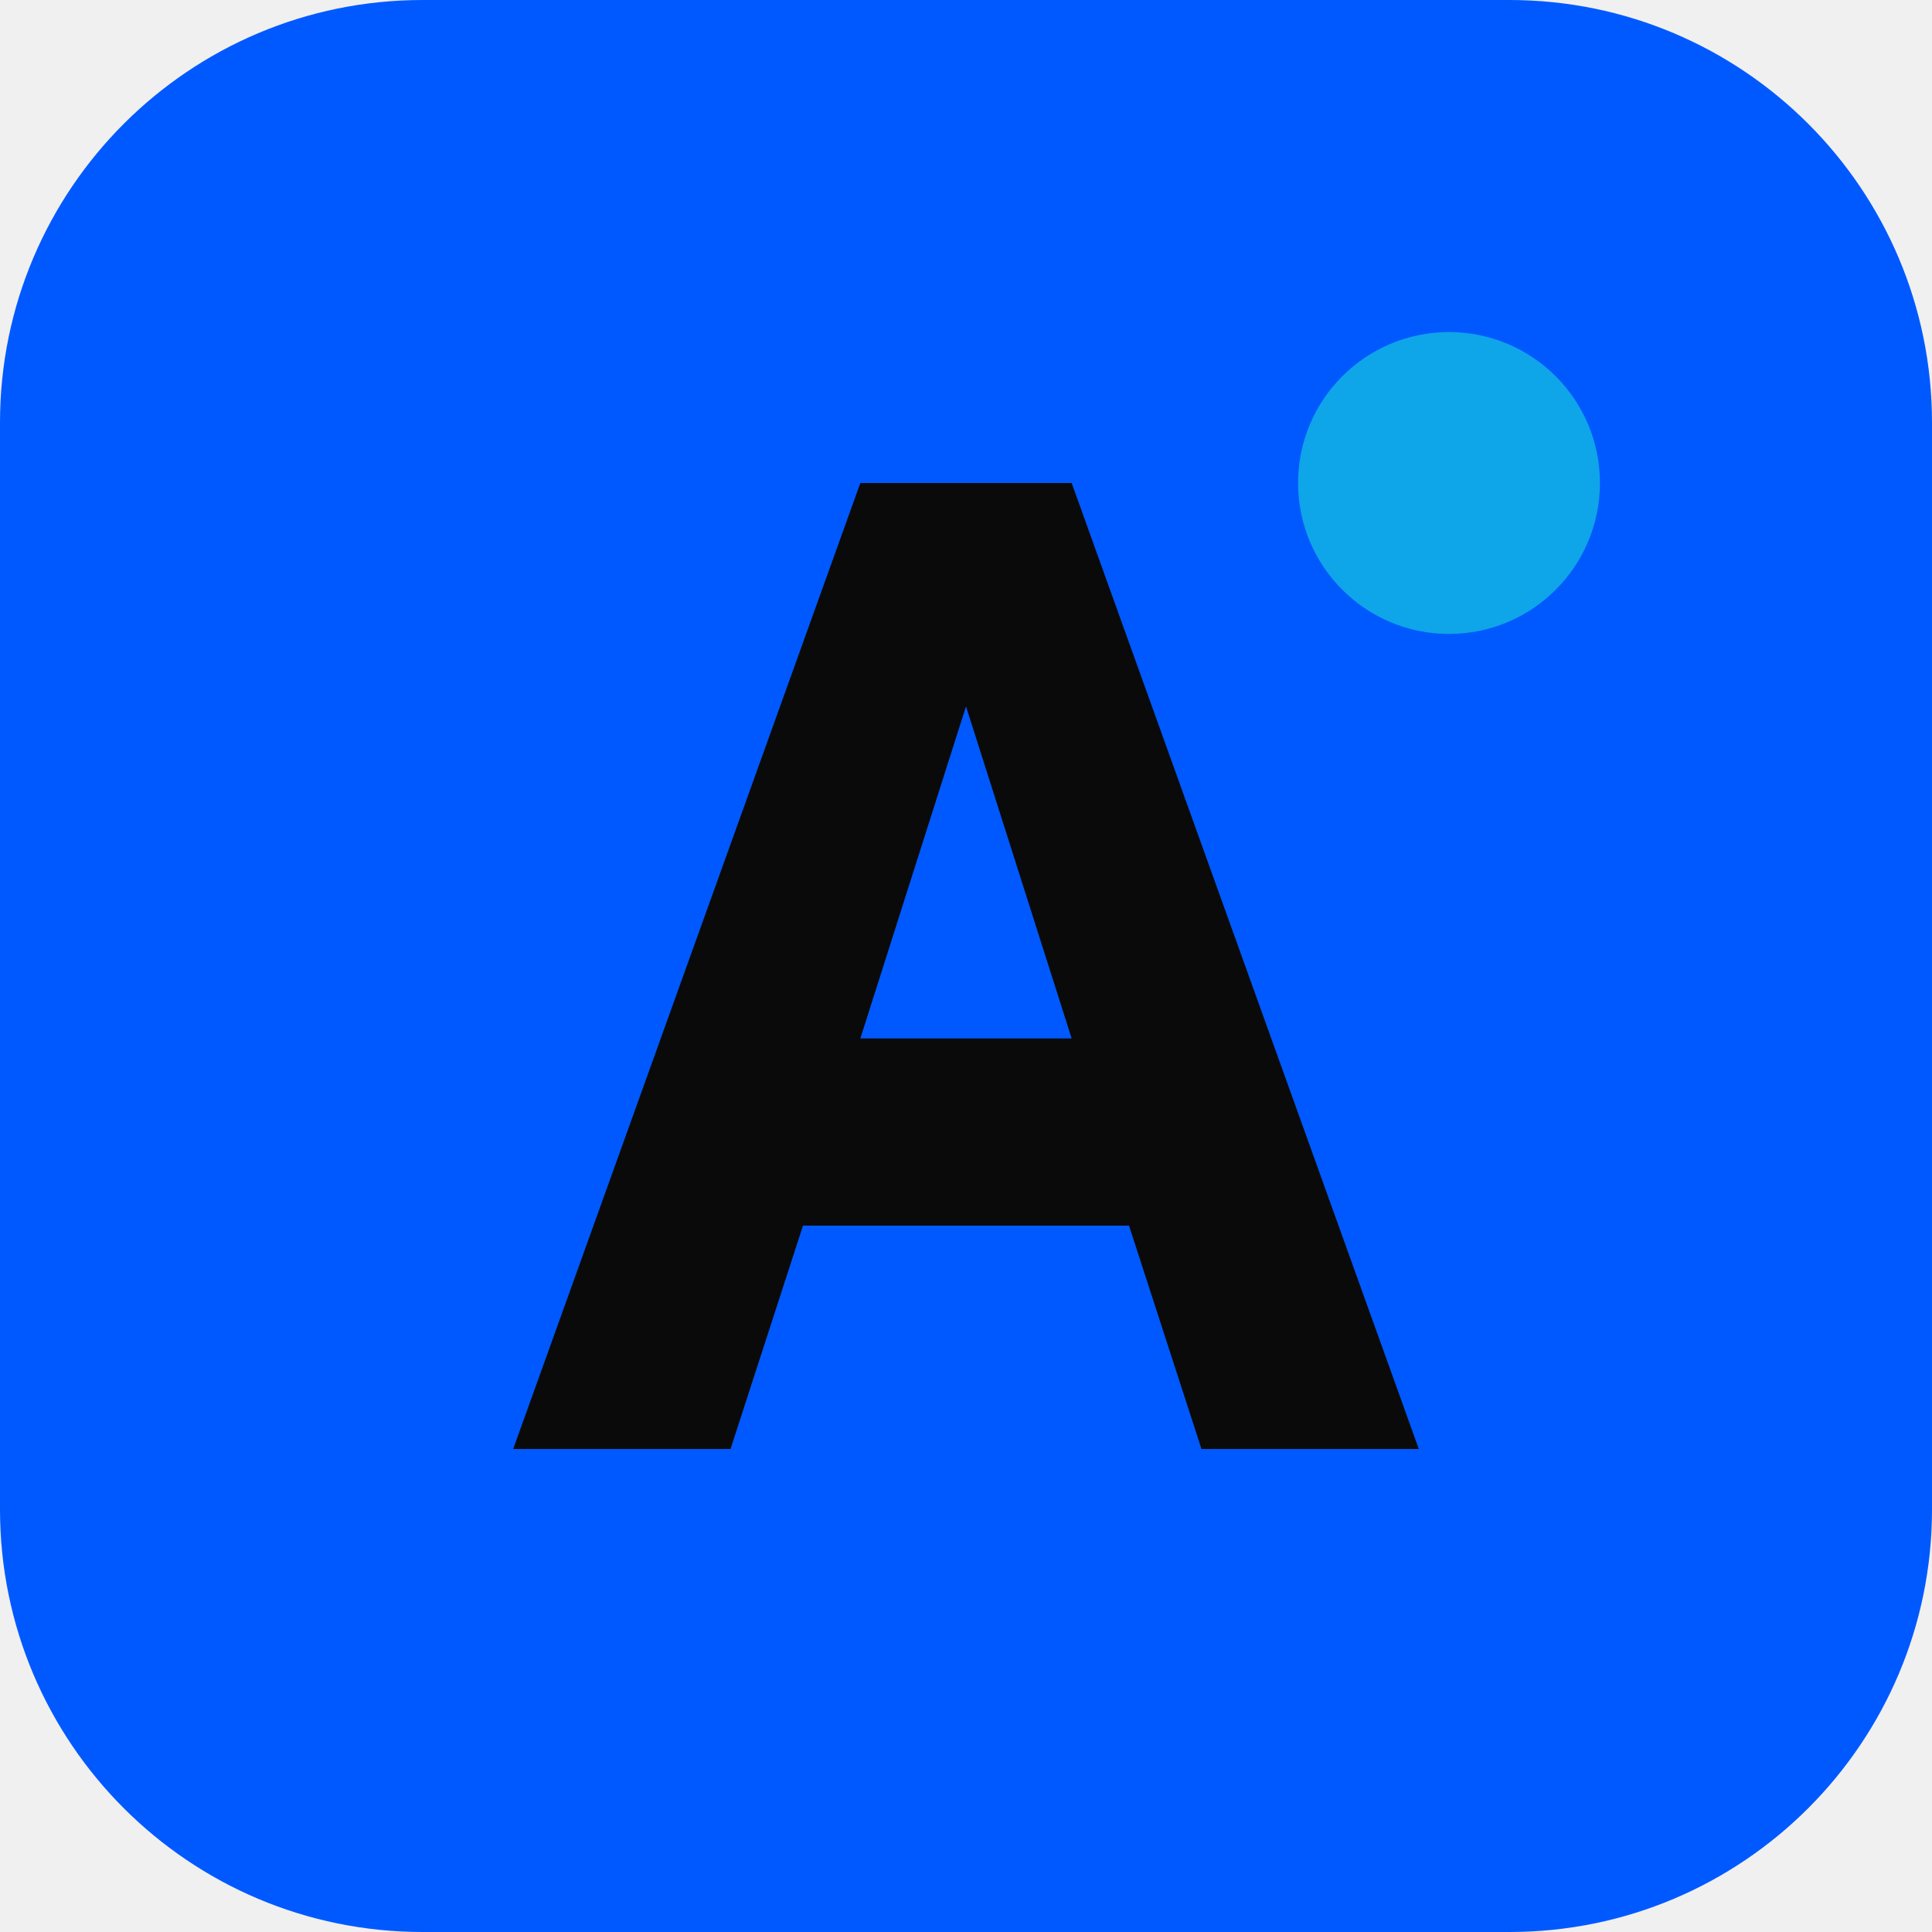
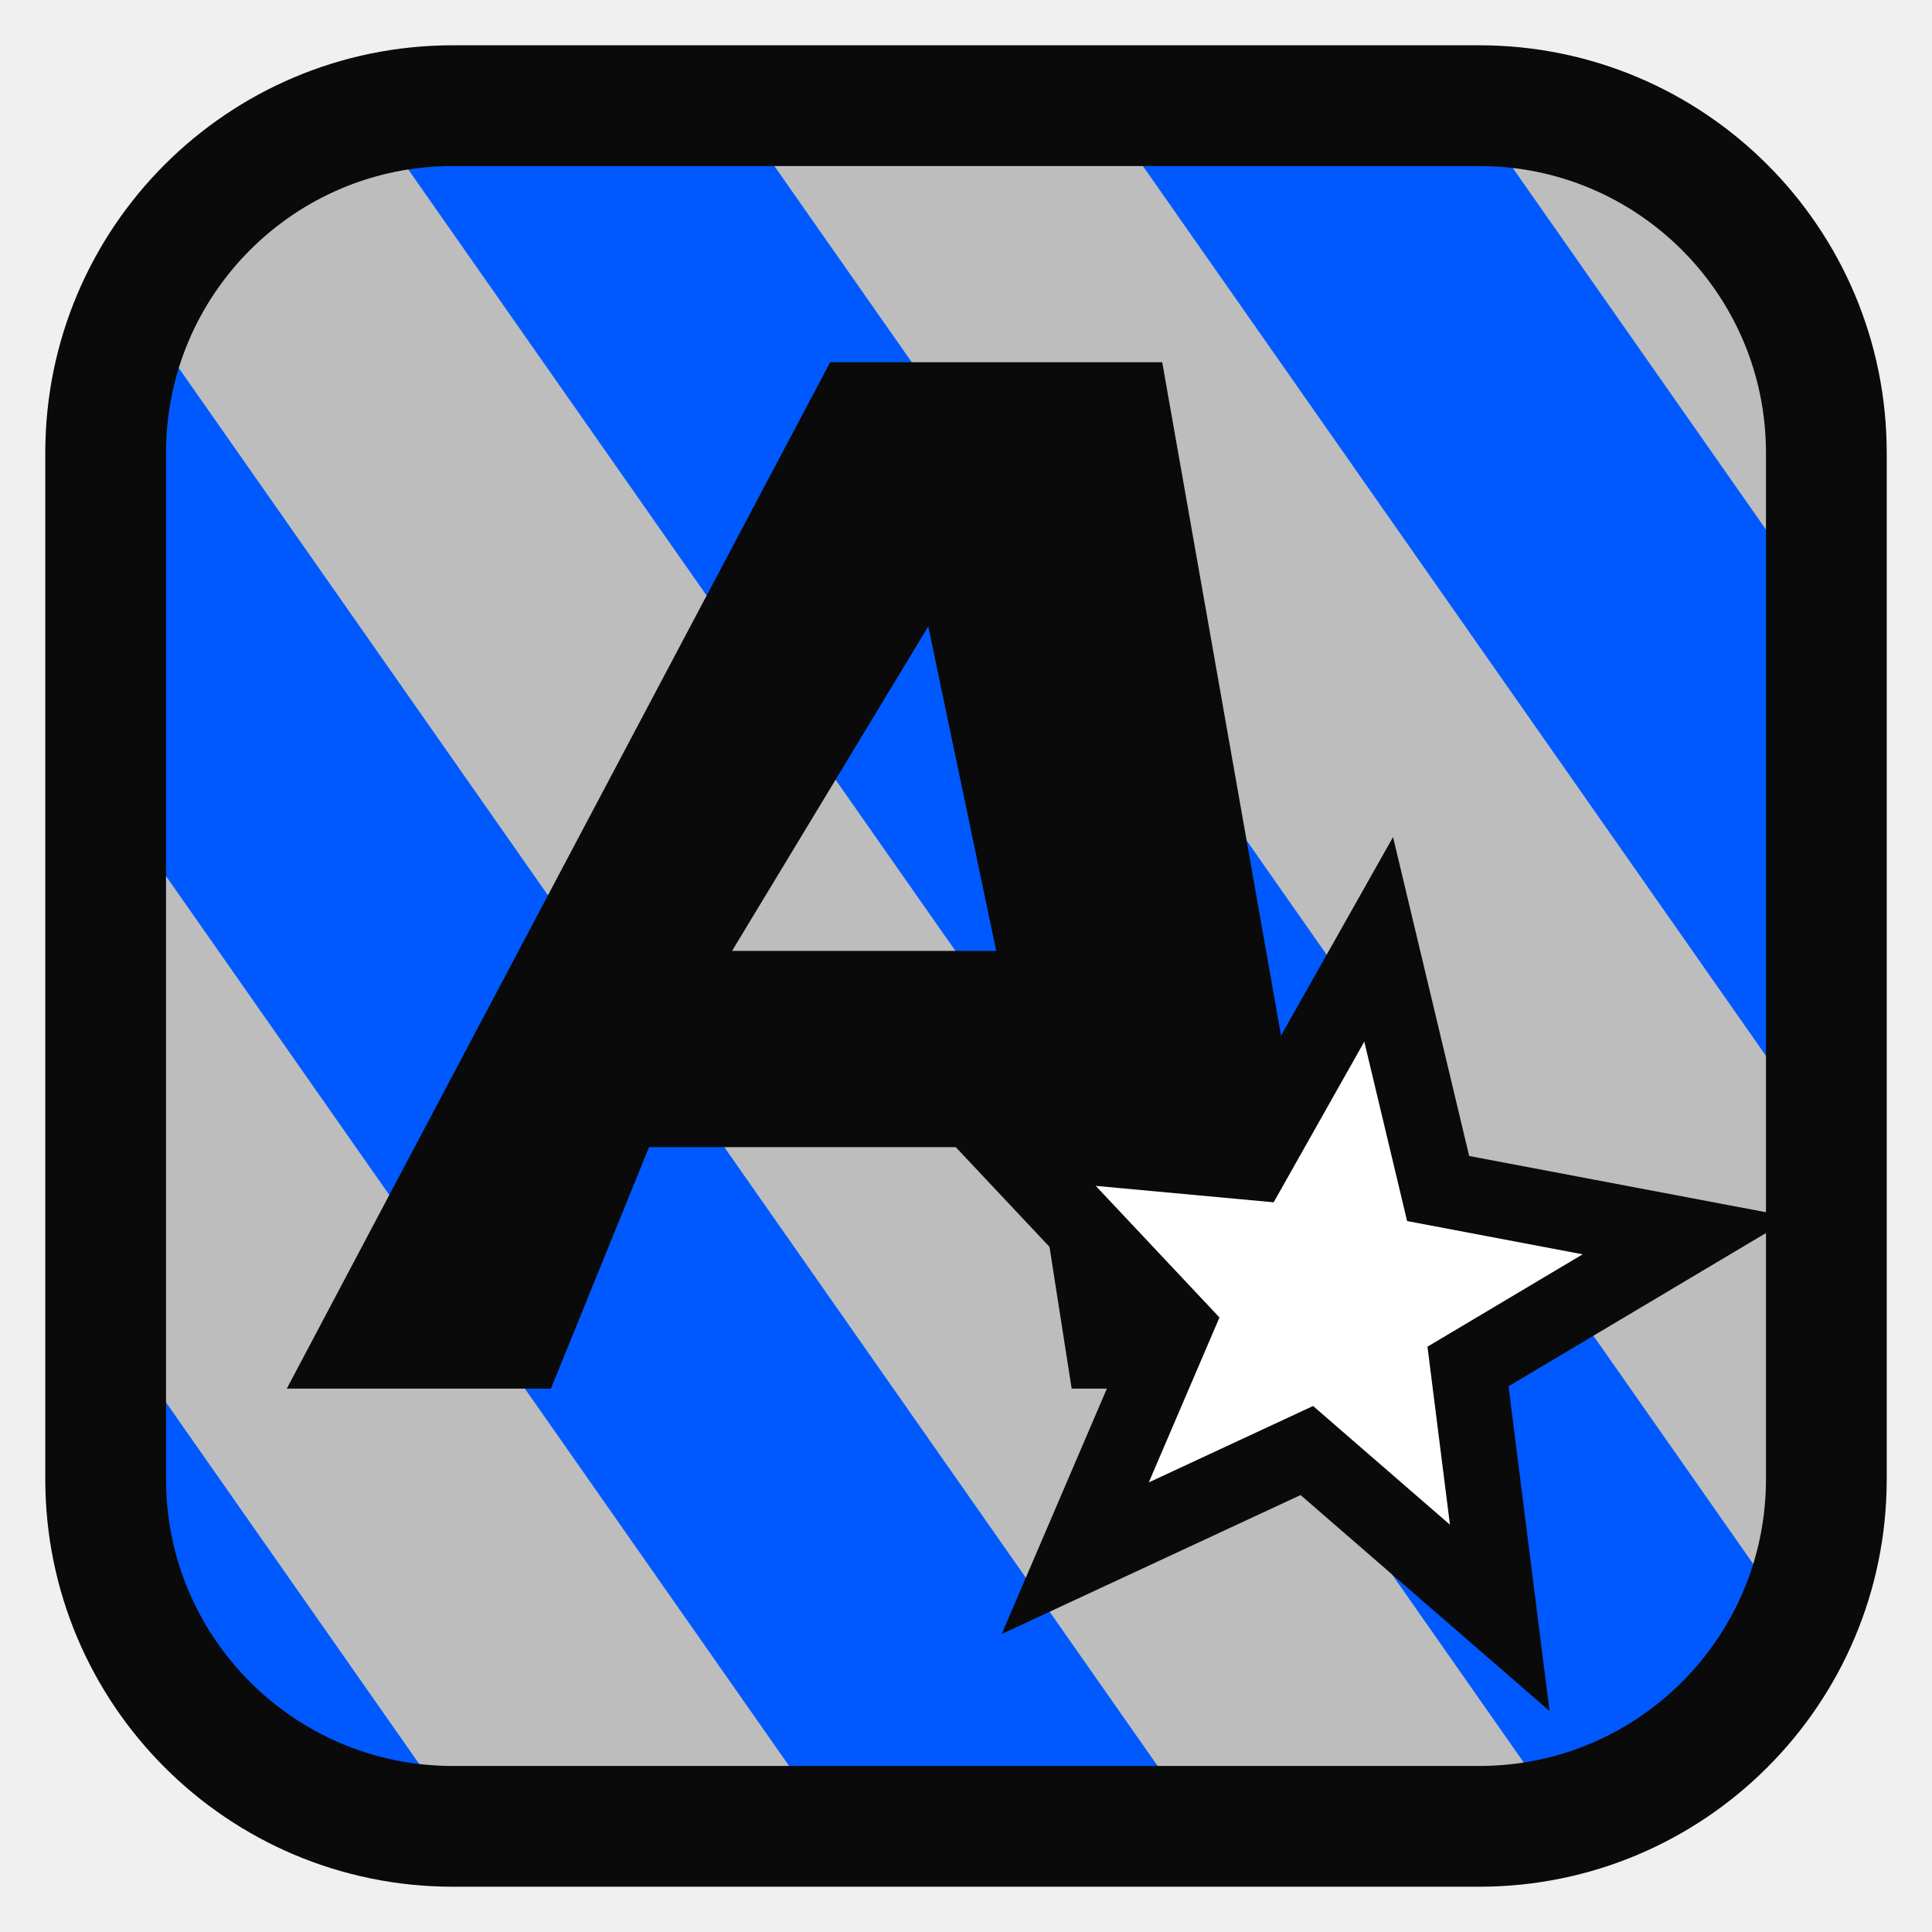
- <svg xmlns="http://www.w3.org/2000/svg" viewBox="0 0 64 64" fill="none">
-   <rect width="64" height="64" rx="14" fill="#0059FF" />
-   <path d="M17 48L28.5 16H35.5L47 48H39.8L37.4 40.6H26.6L24.2 48H17ZM28.5 34.4H35.5L32 23.4L28.5 34.4Z" fill="#0A0A0A" />
-   <circle cx="48" cy="16" r="5" fill="#0EA5E9" />
+ <svg xmlns="http://www.w3.org/2000/svg" viewBox="0 0 128 128" fill="none">
+   <defs>
+     <clipPath id="badgeClip">
+       <rect x="8" y="8" width="112" height="112" rx="22" />
+     </clipPath>
+   </defs>
+   <g clip-path="url(#badgeClip)">
+     <rect x="0" y="0" width="128" height="128" fill="#0059FF" />
+     <g transform="translate(64 64) rotate(-35)">
+       <rect x="-100" y="-130" width="20" height="260" fill="#BDBDBD" />
+       <rect x="-60" y="-130" width="20" height="260" fill="#BDBDBD" />
+       <rect x="-20" y="-130" width="20" height="260" fill="#BDBDBD" />
+       <rect x="20" y="-130" width="20" height="260" fill="#BDBDBD" />
+       <rect x="60" y="-130" width="20" height="260" fill="#BDBDBD" />
+       <rect x="100" y="-130" width="20" height="260" fill="#BDBDBD" />
+     </g>
+   </g>
+   <rect x="7" y="7" width="114" height="114" rx="23" stroke="#0A0A0A" stroke-width="8" />
+   <path fill-rule="evenodd" clip-rule="evenodd" d="M 55 24 L 77 24 L 89 92 L 71 92 L 68.5 76 L 43 76 L 36.5 92 L 19 92 Z M 61.5 41.5 L 48.5 63 L 66 63 Z" fill="#0A0A0A" />
+   <g transform="translate(88 86) rotate(8)">
+     <polygon points="0,-24 6.2,-8.2 23,-7.4 9.8,3.2 14.2,19.4 0,10.2 -14.2,19.4 -9.8,3.2 -23,-7.4 -6.2,-8.2" fill="#FFFFFF" stroke="#0A0A0A" stroke-width="5" stroke-linejoin="miter" />
+   </g>
</svg>
